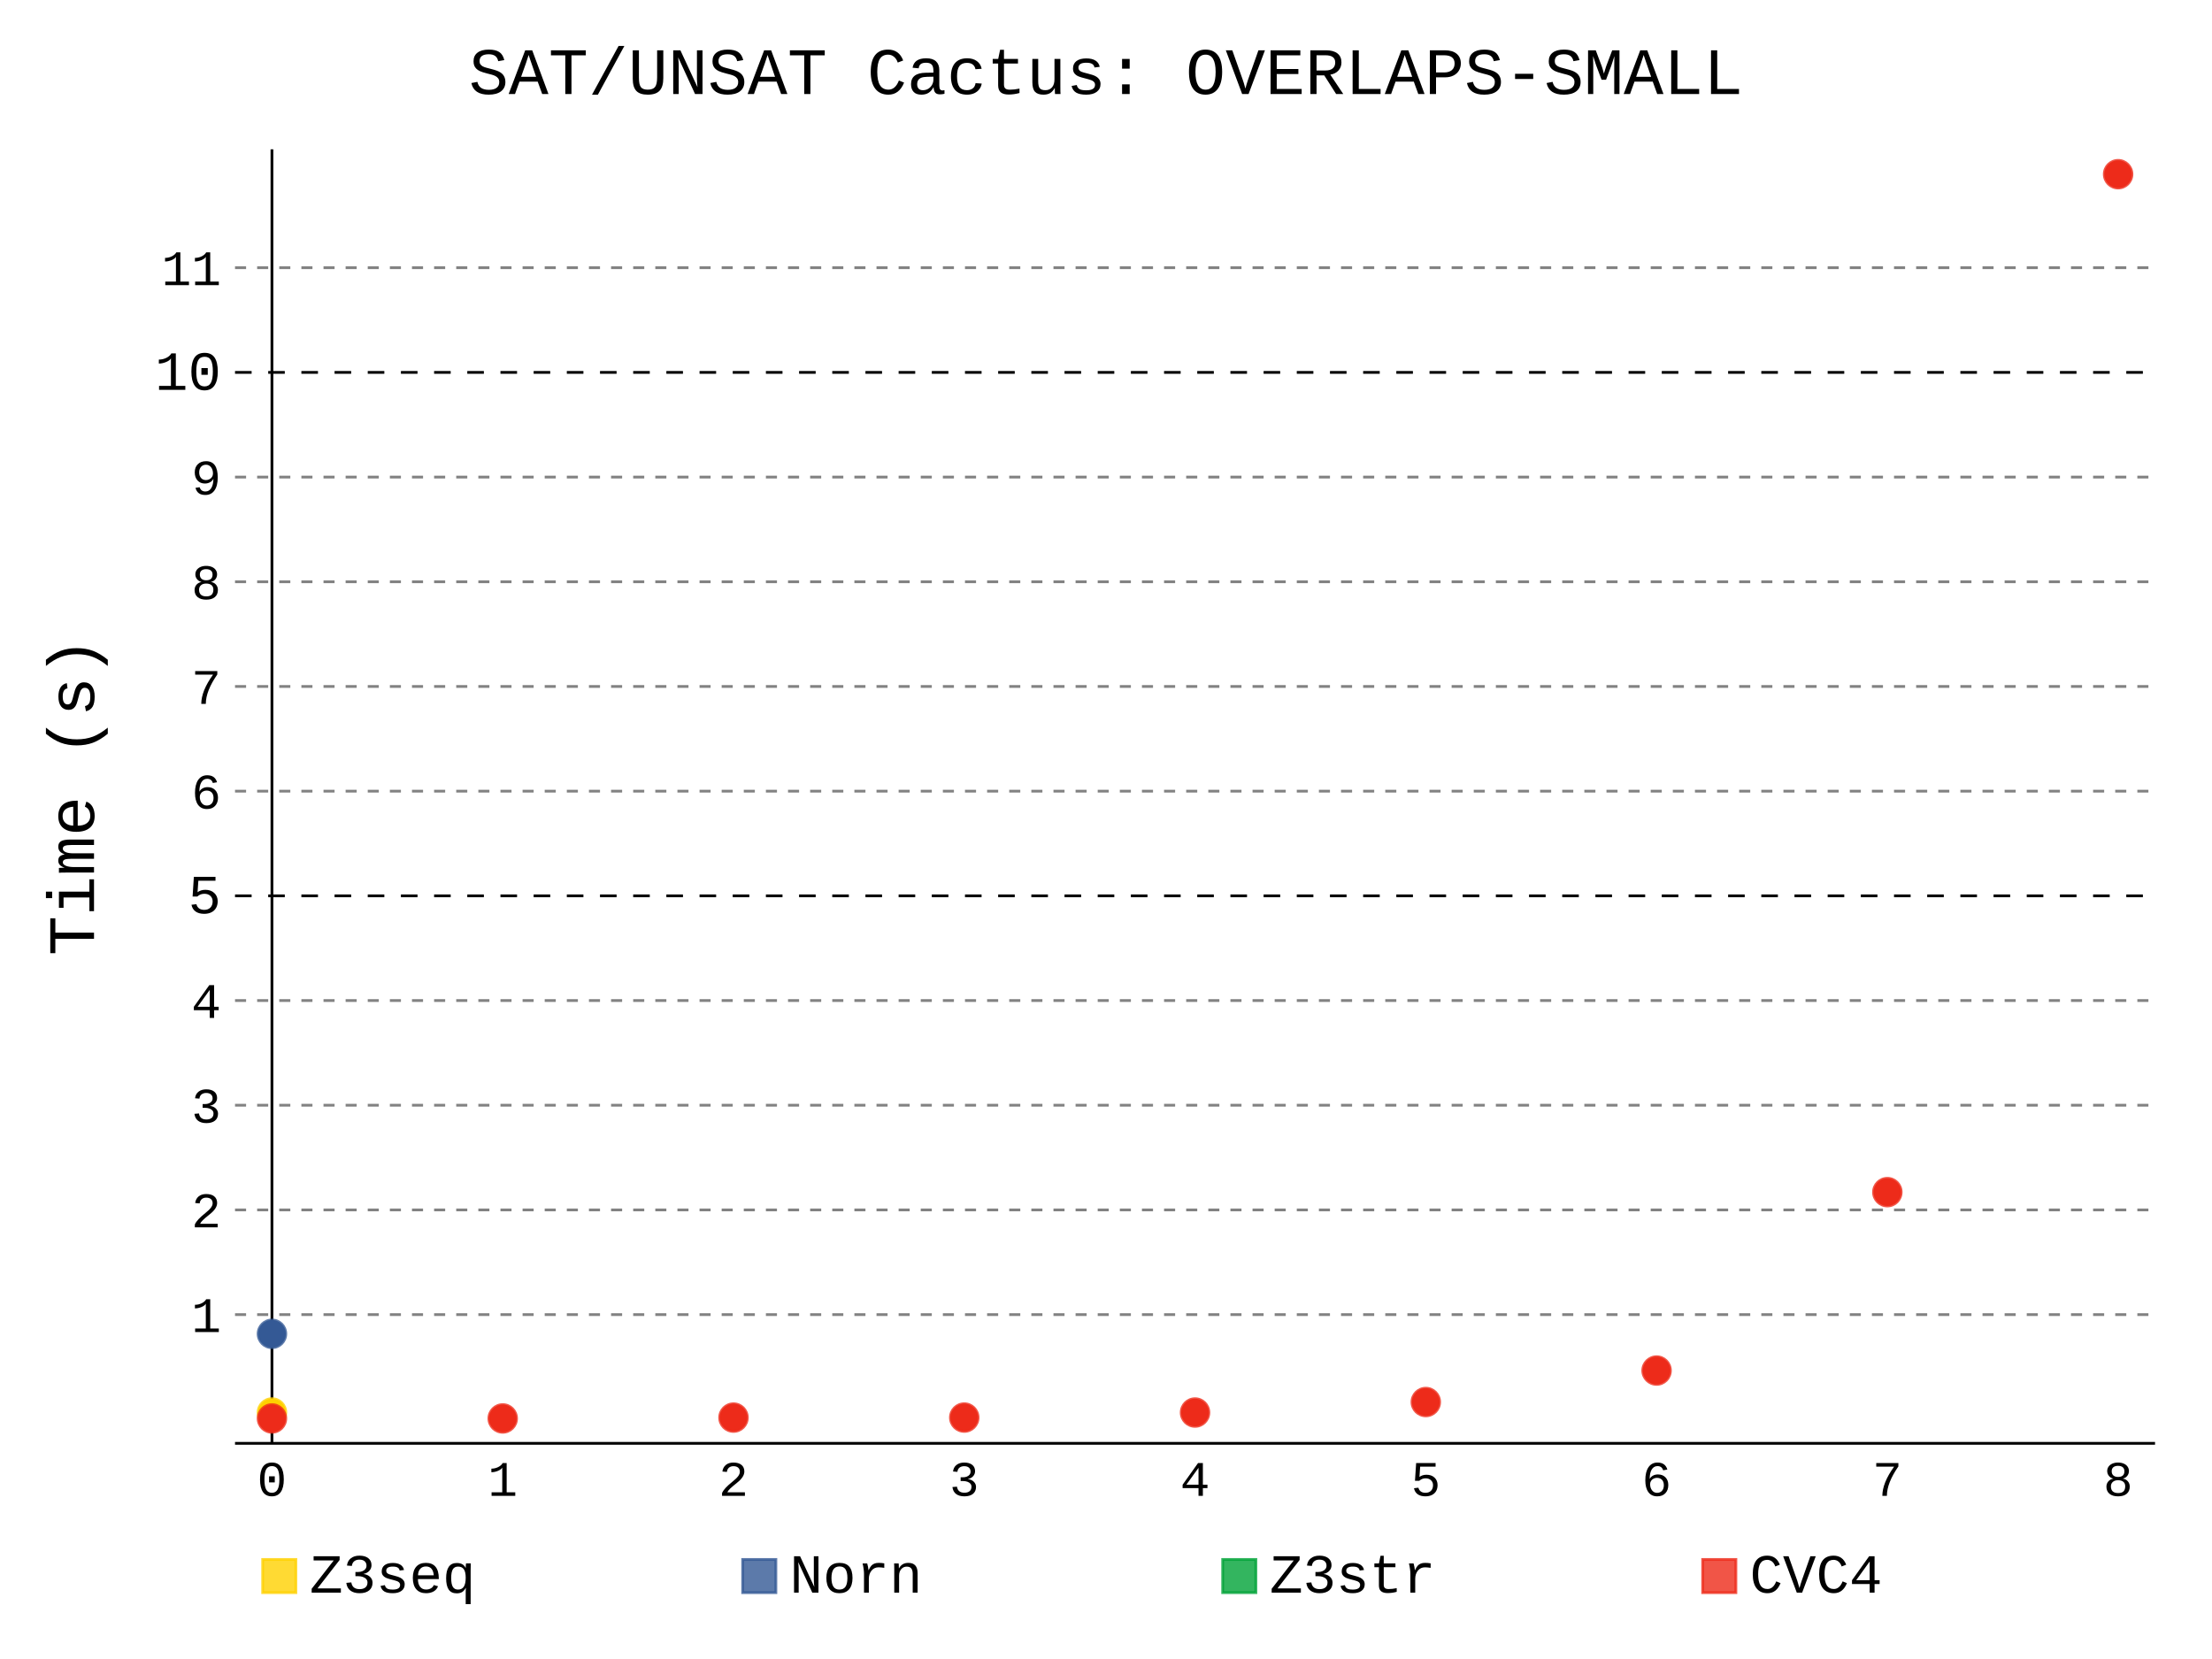
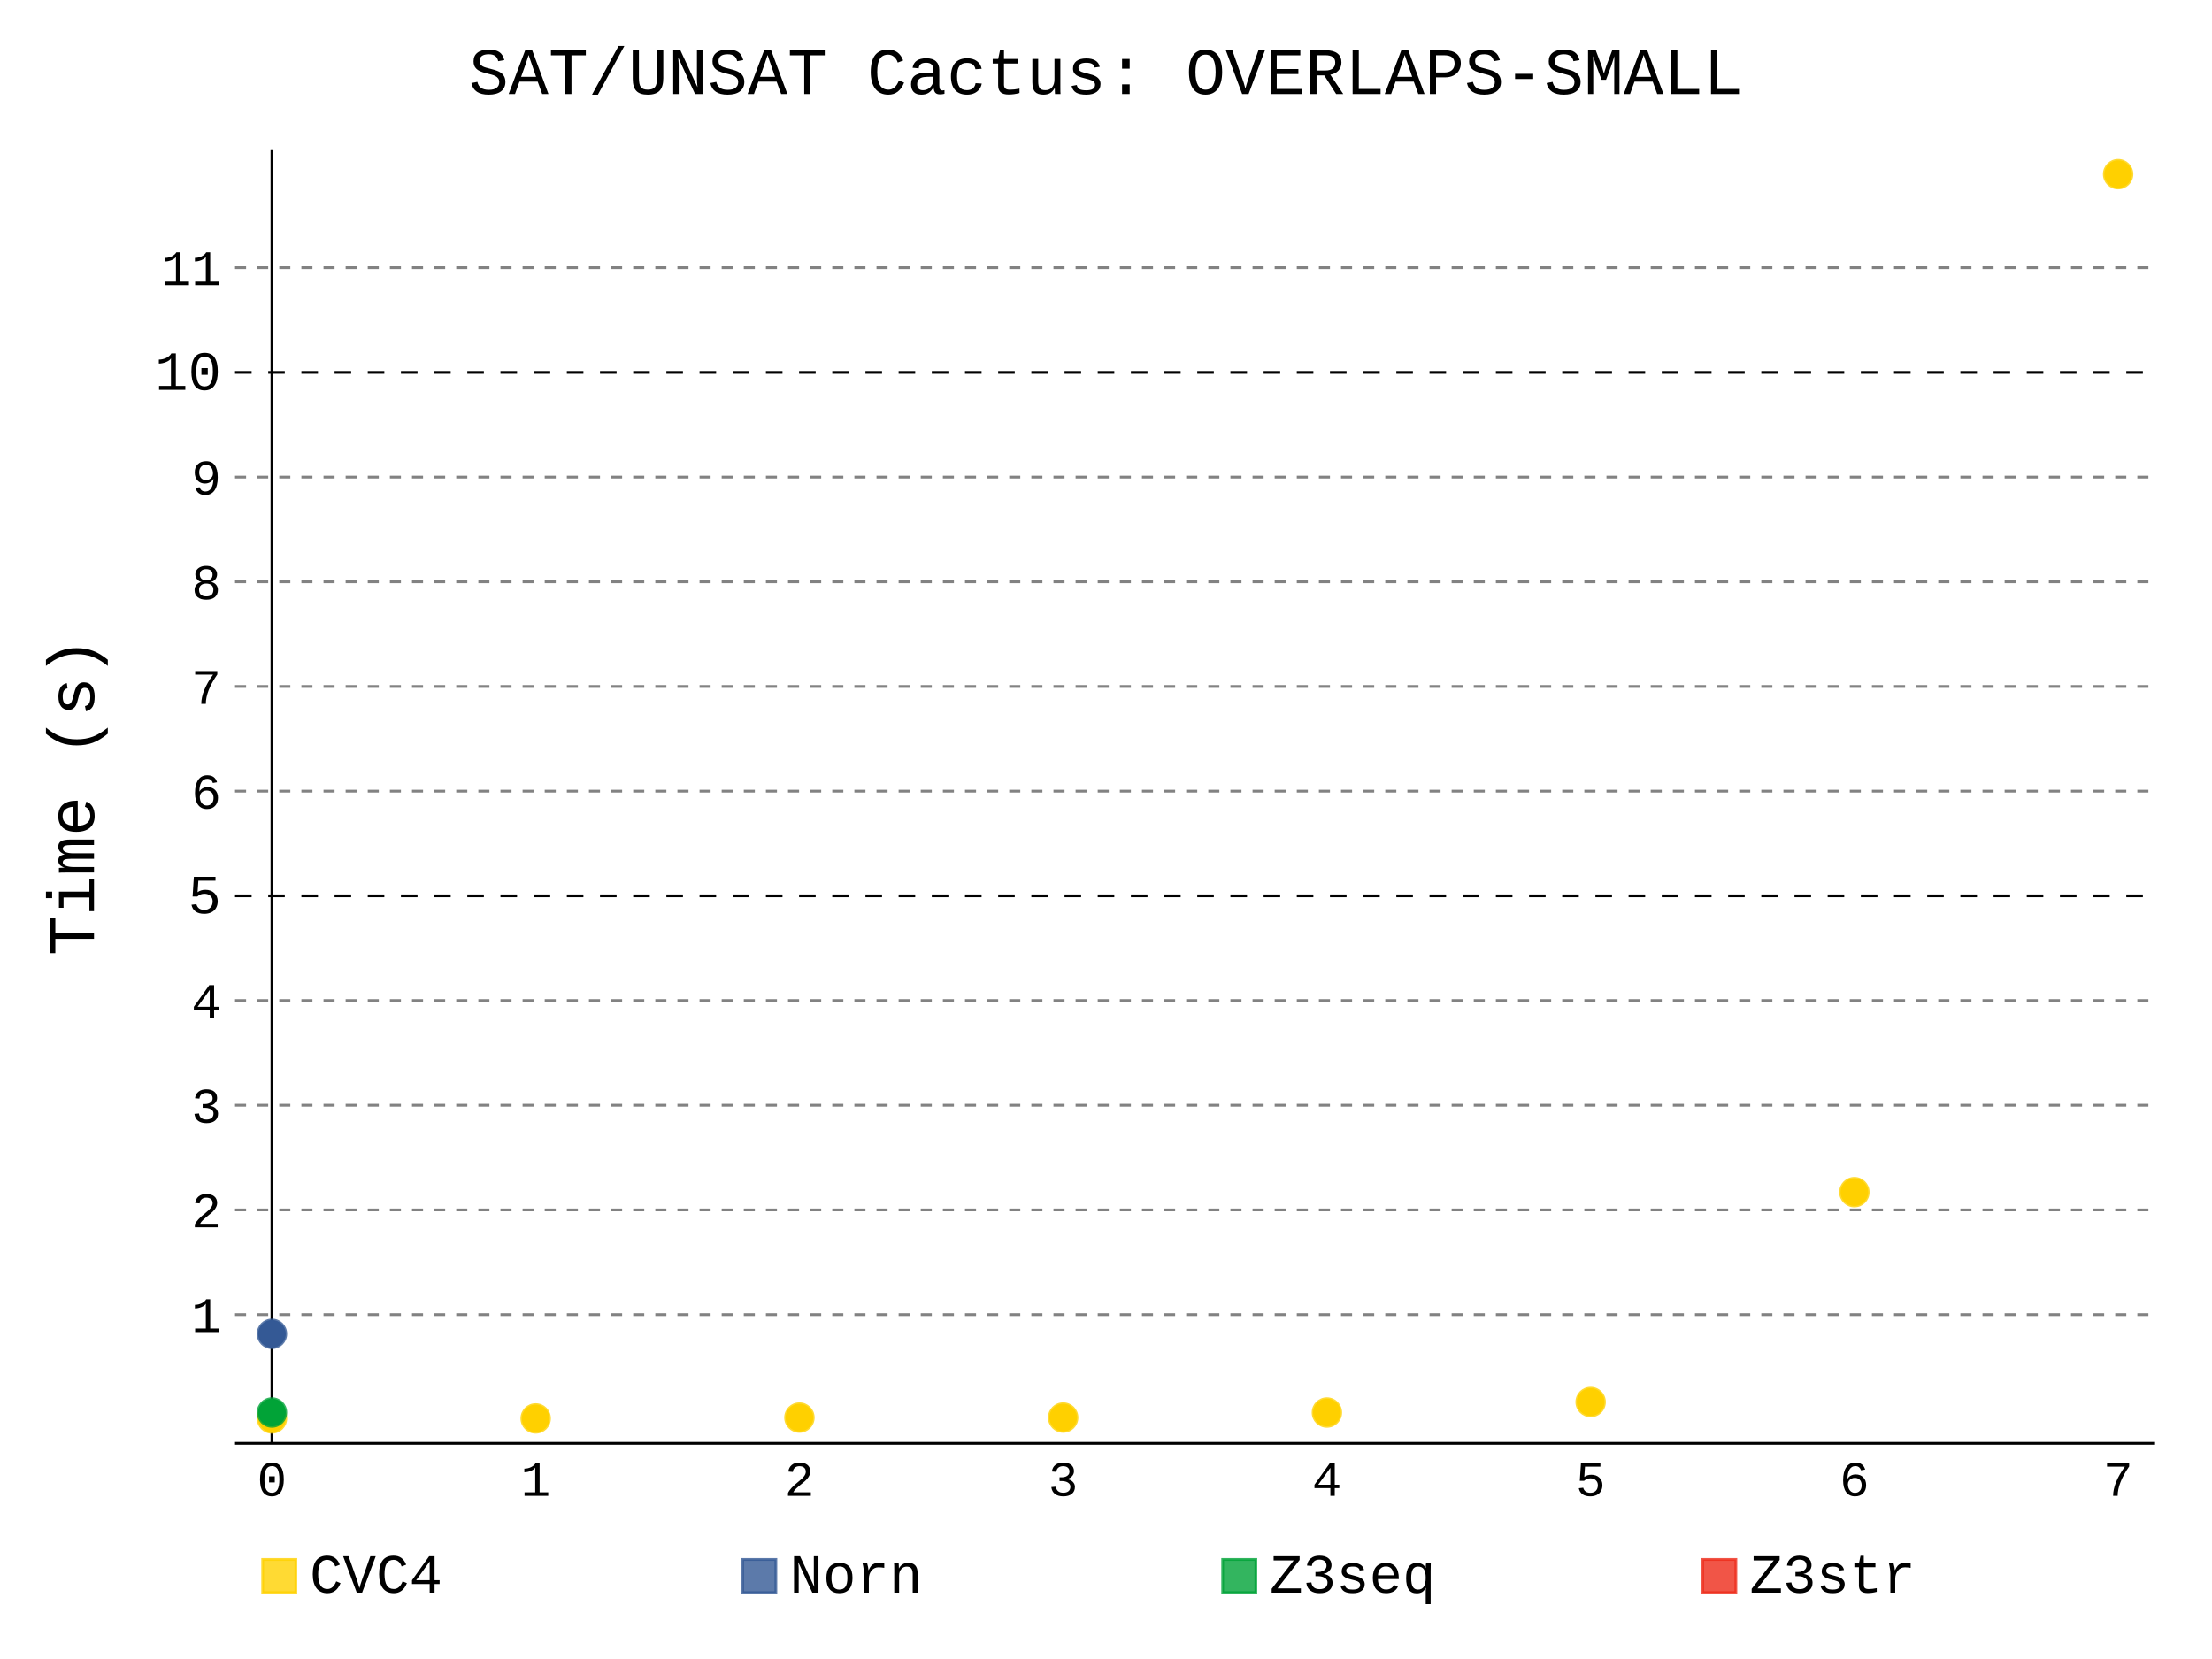
- <svg xmlns="http://www.w3.org/2000/svg" xmlns:xlink="http://www.w3.org/1999/xlink" id="chart-b74fc6c3-7ace-4f9a-b652-44ecae5785e6" class="pygal-chart" viewBox="0 0 800 600">
+ <svg xmlns="http://www.w3.org/2000/svg" xmlns:xlink="http://www.w3.org/1999/xlink" id="chart-94d62c00-511f-46db-bfa0-b97d959b6288" class="pygal-chart" viewBox="0 0 800 600">
  <defs>
-     <style type="text/css">#chart-b74fc6c3-7ace-4f9a-b652-44ecae5785e6{-webkit-user-select:none;-webkit-font-smoothing:antialiased;font-family:Consolas,"Liberation Mono",Menlo,Courier,monospace}#chart-b74fc6c3-7ace-4f9a-b652-44ecae5785e6 .title{font-family:Consolas,"Liberation Mono",Menlo,Courier,monospace;font-size:24px}#chart-b74fc6c3-7ace-4f9a-b652-44ecae5785e6 .legends .legend text{font-family:Consolas,"Liberation Mono",Menlo,Courier,monospace;font-size:20px}#chart-b74fc6c3-7ace-4f9a-b652-44ecae5785e6 .axis text{font-family:Consolas,"Liberation Mono",Menlo,Courier,monospace;font-size:18px}#chart-b74fc6c3-7ace-4f9a-b652-44ecae5785e6 .axis text.major{font-family:Consolas,"Liberation Mono",Menlo,Courier,monospace;font-size:20px}#chart-b74fc6c3-7ace-4f9a-b652-44ecae5785e6 .text-overlay text.value{font-family:Consolas,"Liberation Mono",Menlo,Courier,monospace;font-size:22px}#chart-b74fc6c3-7ace-4f9a-b652-44ecae5785e6 .text-overlay text.label{font-family:Consolas,"Liberation Mono",Menlo,Courier,monospace;font-size:20px}#chart-b74fc6c3-7ace-4f9a-b652-44ecae5785e6 .tooltip{font-family:Consolas,"Liberation Mono",Menlo,Courier,monospace;font-size:20px}#chart-b74fc6c3-7ace-4f9a-b652-44ecae5785e6 text.no_data{font-family:Consolas,"Liberation Mono",Menlo,Courier,monospace;font-size:64px}
- #chart-b74fc6c3-7ace-4f9a-b652-44ecae5785e6{background-color:#FFFFFF}#chart-b74fc6c3-7ace-4f9a-b652-44ecae5785e6 path,#chart-b74fc6c3-7ace-4f9a-b652-44ecae5785e6 line,#chart-b74fc6c3-7ace-4f9a-b652-44ecae5785e6 rect,#chart-b74fc6c3-7ace-4f9a-b652-44ecae5785e6 circle{-webkit-transition:100ms;-moz-transition:100ms;transition:100ms}#chart-b74fc6c3-7ace-4f9a-b652-44ecae5785e6 .graph &gt; .background{fill:#FFFFFF}#chart-b74fc6c3-7ace-4f9a-b652-44ecae5785e6 .plot &gt; .background{fill:#FFFFFF}#chart-b74fc6c3-7ace-4f9a-b652-44ecae5785e6 .graph{fill:#000000}#chart-b74fc6c3-7ace-4f9a-b652-44ecae5785e6 text.no_data{fill:#000000}#chart-b74fc6c3-7ace-4f9a-b652-44ecae5785e6 .title{fill:#000000}#chart-b74fc6c3-7ace-4f9a-b652-44ecae5785e6 .legends .legend text{fill:#000000}#chart-b74fc6c3-7ace-4f9a-b652-44ecae5785e6 .legends .legend:hover text{fill:#000000}#chart-b74fc6c3-7ace-4f9a-b652-44ecae5785e6 .axis .line{stroke:#000000}#chart-b74fc6c3-7ace-4f9a-b652-44ecae5785e6 .axis .guide.line{stroke:#828282}#chart-b74fc6c3-7ace-4f9a-b652-44ecae5785e6 .axis .major.line{stroke:#000000}#chart-b74fc6c3-7ace-4f9a-b652-44ecae5785e6 .axis text.major{fill:#000000}#chart-b74fc6c3-7ace-4f9a-b652-44ecae5785e6 .axis.y .guides:hover .guide.line,#chart-b74fc6c3-7ace-4f9a-b652-44ecae5785e6 .line-graph .axis.x .guides:hover .guide.line,#chart-b74fc6c3-7ace-4f9a-b652-44ecae5785e6 .stackedline-graph .axis.x .guides:hover .guide.line,#chart-b74fc6c3-7ace-4f9a-b652-44ecae5785e6 .xy-graph .axis.x .guides:hover .guide.line{stroke:#000000}#chart-b74fc6c3-7ace-4f9a-b652-44ecae5785e6 .axis .guides:hover text{fill:#000000}#chart-b74fc6c3-7ace-4f9a-b652-44ecae5785e6 .reactive{fill-opacity:.8;stroke-opacity:.8}#chart-b74fc6c3-7ace-4f9a-b652-44ecae5785e6 .ci{stroke:#000000}#chart-b74fc6c3-7ace-4f9a-b652-44ecae5785e6 .reactive.active,#chart-b74fc6c3-7ace-4f9a-b652-44ecae5785e6 .active .reactive{fill-opacity:.9;stroke-opacity:.9;stroke-width:4}#chart-b74fc6c3-7ace-4f9a-b652-44ecae5785e6 .ci .reactive.active{stroke-width:1.5}#chart-b74fc6c3-7ace-4f9a-b652-44ecae5785e6 .series text{fill:#000000}#chart-b74fc6c3-7ace-4f9a-b652-44ecae5785e6 .tooltip rect{fill:#FFFFFF;stroke:#000000;-webkit-transition:opacity 100ms;-moz-transition:opacity 100ms;transition:opacity 100ms}#chart-b74fc6c3-7ace-4f9a-b652-44ecae5785e6 .tooltip .label{fill:#000000}#chart-b74fc6c3-7ace-4f9a-b652-44ecae5785e6 .tooltip .label{fill:#000000}#chart-b74fc6c3-7ace-4f9a-b652-44ecae5785e6 .tooltip .legend{font-size:.8em;fill:#828282}#chart-b74fc6c3-7ace-4f9a-b652-44ecae5785e6 .tooltip .x_label{font-size:.6em;fill:#000000}#chart-b74fc6c3-7ace-4f9a-b652-44ecae5785e6 .tooltip .xlink{font-size:.5em;text-decoration:underline}#chart-b74fc6c3-7ace-4f9a-b652-44ecae5785e6 .tooltip .value{font-size:1.5em}#chart-b74fc6c3-7ace-4f9a-b652-44ecae5785e6 .bound{font-size:.5em}#chart-b74fc6c3-7ace-4f9a-b652-44ecae5785e6 .max-value{font-size:.75em;fill:#828282}#chart-b74fc6c3-7ace-4f9a-b652-44ecae5785e6 .map-element{fill:#FFFFFF;stroke:#828282 !important}#chart-b74fc6c3-7ace-4f9a-b652-44ecae5785e6 .map-element .reactive{fill-opacity:inherit;stroke-opacity:inherit}#chart-b74fc6c3-7ace-4f9a-b652-44ecae5785e6 .color-0,#chart-b74fc6c3-7ace-4f9a-b652-44ecae5785e6 .color-0 a:visited{stroke:#FFD000;fill:#FFD000}#chart-b74fc6c3-7ace-4f9a-b652-44ecae5785e6 .color-1,#chart-b74fc6c3-7ace-4f9a-b652-44ecae5785e6 .color-1 a:visited{stroke:#345995;fill:#345995}#chart-b74fc6c3-7ace-4f9a-b652-44ecae5785e6 .color-2,#chart-b74fc6c3-7ace-4f9a-b652-44ecae5785e6 .color-2 a:visited{stroke:#01A337;fill:#01A337}#chart-b74fc6c3-7ace-4f9a-b652-44ecae5785e6 .color-3,#chart-b74fc6c3-7ace-4f9a-b652-44ecae5785e6 .color-3 a:visited{stroke:#ED2B1A;fill:#ED2B1A}#chart-b74fc6c3-7ace-4f9a-b652-44ecae5785e6 .text-overlay .color-0 text{fill:black}#chart-b74fc6c3-7ace-4f9a-b652-44ecae5785e6 .text-overlay .color-1 text{fill:black}#chart-b74fc6c3-7ace-4f9a-b652-44ecae5785e6 .text-overlay .color-2 text{fill:black}#chart-b74fc6c3-7ace-4f9a-b652-44ecae5785e6 .text-overlay .color-3 text{fill:black}
- #chart-b74fc6c3-7ace-4f9a-b652-44ecae5785e6 text.no_data{text-anchor:middle}#chart-b74fc6c3-7ace-4f9a-b652-44ecae5785e6 .guide.line{fill:none}#chart-b74fc6c3-7ace-4f9a-b652-44ecae5785e6 .centered{text-anchor:middle}#chart-b74fc6c3-7ace-4f9a-b652-44ecae5785e6 .title{text-anchor:middle}#chart-b74fc6c3-7ace-4f9a-b652-44ecae5785e6 .legends .legend text{fill-opacity:1}#chart-b74fc6c3-7ace-4f9a-b652-44ecae5785e6 .axis.x text{text-anchor:middle}#chart-b74fc6c3-7ace-4f9a-b652-44ecae5785e6 .axis.x:not(.web) text[transform]{text-anchor:start}#chart-b74fc6c3-7ace-4f9a-b652-44ecae5785e6 .axis.x:not(.web) text[transform].backwards{text-anchor:end}#chart-b74fc6c3-7ace-4f9a-b652-44ecae5785e6 .axis.y text{text-anchor:end}#chart-b74fc6c3-7ace-4f9a-b652-44ecae5785e6 .axis.y text[transform].backwards{text-anchor:start}#chart-b74fc6c3-7ace-4f9a-b652-44ecae5785e6 .axis.y2 text{text-anchor:start}#chart-b74fc6c3-7ace-4f9a-b652-44ecae5785e6 .axis.y2 text[transform].backwards{text-anchor:end}#chart-b74fc6c3-7ace-4f9a-b652-44ecae5785e6 .axis .guide.line{stroke-dasharray:4,4}#chart-b74fc6c3-7ace-4f9a-b652-44ecae5785e6 .axis .major.guide.line{stroke-dasharray:6,6}#chart-b74fc6c3-7ace-4f9a-b652-44ecae5785e6 .horizontal .axis.y .guide.line,#chart-b74fc6c3-7ace-4f9a-b652-44ecae5785e6 .horizontal .axis.y2 .guide.line,#chart-b74fc6c3-7ace-4f9a-b652-44ecae5785e6 .vertical .axis.x .guide.line{opacity:0}#chart-b74fc6c3-7ace-4f9a-b652-44ecae5785e6 .horizontal .axis.always_show .guide.line,#chart-b74fc6c3-7ace-4f9a-b652-44ecae5785e6 .vertical .axis.always_show .guide.line{opacity:1 !important}#chart-b74fc6c3-7ace-4f9a-b652-44ecae5785e6 .axis.y .guides:hover .guide.line,#chart-b74fc6c3-7ace-4f9a-b652-44ecae5785e6 .axis.y2 .guides:hover .guide.line,#chart-b74fc6c3-7ace-4f9a-b652-44ecae5785e6 .axis.x .guides:hover .guide.line{opacity:1}#chart-b74fc6c3-7ace-4f9a-b652-44ecae5785e6 .axis .guides:hover text{opacity:1}#chart-b74fc6c3-7ace-4f9a-b652-44ecae5785e6 .nofill{fill:none}#chart-b74fc6c3-7ace-4f9a-b652-44ecae5785e6 .subtle-fill{fill-opacity:.2}#chart-b74fc6c3-7ace-4f9a-b652-44ecae5785e6 .dot{stroke-width:1px;fill-opacity:1}#chart-b74fc6c3-7ace-4f9a-b652-44ecae5785e6 .dot.active{stroke-width:5px}#chart-b74fc6c3-7ace-4f9a-b652-44ecae5785e6 .dot.negative{fill:transparent}#chart-b74fc6c3-7ace-4f9a-b652-44ecae5785e6 text,#chart-b74fc6c3-7ace-4f9a-b652-44ecae5785e6 tspan{stroke:none !important}#chart-b74fc6c3-7ace-4f9a-b652-44ecae5785e6 .series text.active{opacity:1}#chart-b74fc6c3-7ace-4f9a-b652-44ecae5785e6 .tooltip rect{fill-opacity:.95;stroke-width:.5}#chart-b74fc6c3-7ace-4f9a-b652-44ecae5785e6 .tooltip text{fill-opacity:1}#chart-b74fc6c3-7ace-4f9a-b652-44ecae5785e6 .showable{visibility:hidden}#chart-b74fc6c3-7ace-4f9a-b652-44ecae5785e6 .showable.shown{visibility:visible}#chart-b74fc6c3-7ace-4f9a-b652-44ecae5785e6 .gauge-background{fill:rgba(229,229,229,1);stroke:none}#chart-b74fc6c3-7ace-4f9a-b652-44ecae5785e6 .bg-lines{stroke:#FFFFFF;stroke-width:2px}</style>
+     <style type="text/css">#chart-94d62c00-511f-46db-bfa0-b97d959b6288{-webkit-user-select:none;-webkit-font-smoothing:antialiased;font-family:Consolas,"Liberation Mono",Menlo,Courier,monospace}#chart-94d62c00-511f-46db-bfa0-b97d959b6288 .title{font-family:Consolas,"Liberation Mono",Menlo,Courier,monospace;font-size:24px}#chart-94d62c00-511f-46db-bfa0-b97d959b6288 .legends .legend text{font-family:Consolas,"Liberation Mono",Menlo,Courier,monospace;font-size:20px}#chart-94d62c00-511f-46db-bfa0-b97d959b6288 .axis text{font-family:Consolas,"Liberation Mono",Menlo,Courier,monospace;font-size:18px}#chart-94d62c00-511f-46db-bfa0-b97d959b6288 .axis text.major{font-family:Consolas,"Liberation Mono",Menlo,Courier,monospace;font-size:20px}#chart-94d62c00-511f-46db-bfa0-b97d959b6288 .text-overlay text.value{font-family:Consolas,"Liberation Mono",Menlo,Courier,monospace;font-size:22px}#chart-94d62c00-511f-46db-bfa0-b97d959b6288 .text-overlay text.label{font-family:Consolas,"Liberation Mono",Menlo,Courier,monospace;font-size:20px}#chart-94d62c00-511f-46db-bfa0-b97d959b6288 .tooltip{font-family:Consolas,"Liberation Mono",Menlo,Courier,monospace;font-size:20px}#chart-94d62c00-511f-46db-bfa0-b97d959b6288 text.no_data{font-family:Consolas,"Liberation Mono",Menlo,Courier,monospace;font-size:64px}
+ #chart-94d62c00-511f-46db-bfa0-b97d959b6288{background-color:#FFFFFF}#chart-94d62c00-511f-46db-bfa0-b97d959b6288 path,#chart-94d62c00-511f-46db-bfa0-b97d959b6288 line,#chart-94d62c00-511f-46db-bfa0-b97d959b6288 rect,#chart-94d62c00-511f-46db-bfa0-b97d959b6288 circle{-webkit-transition:100ms;-moz-transition:100ms;transition:100ms}#chart-94d62c00-511f-46db-bfa0-b97d959b6288 .graph &gt; .background{fill:#FFFFFF}#chart-94d62c00-511f-46db-bfa0-b97d959b6288 .plot &gt; .background{fill:#FFFFFF}#chart-94d62c00-511f-46db-bfa0-b97d959b6288 .graph{fill:#000000}#chart-94d62c00-511f-46db-bfa0-b97d959b6288 text.no_data{fill:#000000}#chart-94d62c00-511f-46db-bfa0-b97d959b6288 .title{fill:#000000}#chart-94d62c00-511f-46db-bfa0-b97d959b6288 .legends .legend text{fill:#000000}#chart-94d62c00-511f-46db-bfa0-b97d959b6288 .legends .legend:hover text{fill:#000000}#chart-94d62c00-511f-46db-bfa0-b97d959b6288 .axis .line{stroke:#000000}#chart-94d62c00-511f-46db-bfa0-b97d959b6288 .axis .guide.line{stroke:#828282}#chart-94d62c00-511f-46db-bfa0-b97d959b6288 .axis .major.line{stroke:#000000}#chart-94d62c00-511f-46db-bfa0-b97d959b6288 .axis text.major{fill:#000000}#chart-94d62c00-511f-46db-bfa0-b97d959b6288 .axis.y .guides:hover .guide.line,#chart-94d62c00-511f-46db-bfa0-b97d959b6288 .line-graph .axis.x .guides:hover .guide.line,#chart-94d62c00-511f-46db-bfa0-b97d959b6288 .stackedline-graph .axis.x .guides:hover .guide.line,#chart-94d62c00-511f-46db-bfa0-b97d959b6288 .xy-graph .axis.x .guides:hover .guide.line{stroke:#000000}#chart-94d62c00-511f-46db-bfa0-b97d959b6288 .axis .guides:hover text{fill:#000000}#chart-94d62c00-511f-46db-bfa0-b97d959b6288 .reactive{fill-opacity:.8;stroke-opacity:.8}#chart-94d62c00-511f-46db-bfa0-b97d959b6288 .ci{stroke:#000000}#chart-94d62c00-511f-46db-bfa0-b97d959b6288 .reactive.active,#chart-94d62c00-511f-46db-bfa0-b97d959b6288 .active .reactive{fill-opacity:.9;stroke-opacity:.9;stroke-width:4}#chart-94d62c00-511f-46db-bfa0-b97d959b6288 .ci .reactive.active{stroke-width:1.5}#chart-94d62c00-511f-46db-bfa0-b97d959b6288 .series text{fill:#000000}#chart-94d62c00-511f-46db-bfa0-b97d959b6288 .tooltip rect{fill:#FFFFFF;stroke:#000000;-webkit-transition:opacity 100ms;-moz-transition:opacity 100ms;transition:opacity 100ms}#chart-94d62c00-511f-46db-bfa0-b97d959b6288 .tooltip .label{fill:#000000}#chart-94d62c00-511f-46db-bfa0-b97d959b6288 .tooltip .label{fill:#000000}#chart-94d62c00-511f-46db-bfa0-b97d959b6288 .tooltip .legend{font-size:.8em;fill:#828282}#chart-94d62c00-511f-46db-bfa0-b97d959b6288 .tooltip .x_label{font-size:.6em;fill:#000000}#chart-94d62c00-511f-46db-bfa0-b97d959b6288 .tooltip .xlink{font-size:.5em;text-decoration:underline}#chart-94d62c00-511f-46db-bfa0-b97d959b6288 .tooltip .value{font-size:1.5em}#chart-94d62c00-511f-46db-bfa0-b97d959b6288 .bound{font-size:.5em}#chart-94d62c00-511f-46db-bfa0-b97d959b6288 .max-value{font-size:.75em;fill:#828282}#chart-94d62c00-511f-46db-bfa0-b97d959b6288 .map-element{fill:#FFFFFF;stroke:#828282 !important}#chart-94d62c00-511f-46db-bfa0-b97d959b6288 .map-element .reactive{fill-opacity:inherit;stroke-opacity:inherit}#chart-94d62c00-511f-46db-bfa0-b97d959b6288 .color-0,#chart-94d62c00-511f-46db-bfa0-b97d959b6288 .color-0 a:visited{stroke:#FFD000;fill:#FFD000}#chart-94d62c00-511f-46db-bfa0-b97d959b6288 .color-1,#chart-94d62c00-511f-46db-bfa0-b97d959b6288 .color-1 a:visited{stroke:#345995;fill:#345995}#chart-94d62c00-511f-46db-bfa0-b97d959b6288 .color-2,#chart-94d62c00-511f-46db-bfa0-b97d959b6288 .color-2 a:visited{stroke:#01A337;fill:#01A337}#chart-94d62c00-511f-46db-bfa0-b97d959b6288 .color-3,#chart-94d62c00-511f-46db-bfa0-b97d959b6288 .color-3 a:visited{stroke:#ED2B1A;fill:#ED2B1A}#chart-94d62c00-511f-46db-bfa0-b97d959b6288 .text-overlay .color-0 text{fill:black}#chart-94d62c00-511f-46db-bfa0-b97d959b6288 .text-overlay .color-1 text{fill:black}#chart-94d62c00-511f-46db-bfa0-b97d959b6288 .text-overlay .color-2 text{fill:black}#chart-94d62c00-511f-46db-bfa0-b97d959b6288 .text-overlay .color-3 text{fill:black}
+ #chart-94d62c00-511f-46db-bfa0-b97d959b6288 text.no_data{text-anchor:middle}#chart-94d62c00-511f-46db-bfa0-b97d959b6288 .guide.line{fill:none}#chart-94d62c00-511f-46db-bfa0-b97d959b6288 .centered{text-anchor:middle}#chart-94d62c00-511f-46db-bfa0-b97d959b6288 .title{text-anchor:middle}#chart-94d62c00-511f-46db-bfa0-b97d959b6288 .legends .legend text{fill-opacity:1}#chart-94d62c00-511f-46db-bfa0-b97d959b6288 .axis.x text{text-anchor:middle}#chart-94d62c00-511f-46db-bfa0-b97d959b6288 .axis.x:not(.web) text[transform]{text-anchor:start}#chart-94d62c00-511f-46db-bfa0-b97d959b6288 .axis.x:not(.web) text[transform].backwards{text-anchor:end}#chart-94d62c00-511f-46db-bfa0-b97d959b6288 .axis.y text{text-anchor:end}#chart-94d62c00-511f-46db-bfa0-b97d959b6288 .axis.y text[transform].backwards{text-anchor:start}#chart-94d62c00-511f-46db-bfa0-b97d959b6288 .axis.y2 text{text-anchor:start}#chart-94d62c00-511f-46db-bfa0-b97d959b6288 .axis.y2 text[transform].backwards{text-anchor:end}#chart-94d62c00-511f-46db-bfa0-b97d959b6288 .axis .guide.line{stroke-dasharray:4,4}#chart-94d62c00-511f-46db-bfa0-b97d959b6288 .axis .major.guide.line{stroke-dasharray:6,6}#chart-94d62c00-511f-46db-bfa0-b97d959b6288 .horizontal .axis.y .guide.line,#chart-94d62c00-511f-46db-bfa0-b97d959b6288 .horizontal .axis.y2 .guide.line,#chart-94d62c00-511f-46db-bfa0-b97d959b6288 .vertical .axis.x .guide.line{opacity:0}#chart-94d62c00-511f-46db-bfa0-b97d959b6288 .horizontal .axis.always_show .guide.line,#chart-94d62c00-511f-46db-bfa0-b97d959b6288 .vertical .axis.always_show .guide.line{opacity:1 !important}#chart-94d62c00-511f-46db-bfa0-b97d959b6288 .axis.y .guides:hover .guide.line,#chart-94d62c00-511f-46db-bfa0-b97d959b6288 .axis.y2 .guides:hover .guide.line,#chart-94d62c00-511f-46db-bfa0-b97d959b6288 .axis.x .guides:hover .guide.line{opacity:1}#chart-94d62c00-511f-46db-bfa0-b97d959b6288 .axis .guides:hover text{opacity:1}#chart-94d62c00-511f-46db-bfa0-b97d959b6288 .nofill{fill:none}#chart-94d62c00-511f-46db-bfa0-b97d959b6288 .subtle-fill{fill-opacity:.2}#chart-94d62c00-511f-46db-bfa0-b97d959b6288 .dot{stroke-width:1px;fill-opacity:1}#chart-94d62c00-511f-46db-bfa0-b97d959b6288 .dot.active{stroke-width:5px}#chart-94d62c00-511f-46db-bfa0-b97d959b6288 .dot.negative{fill:transparent}#chart-94d62c00-511f-46db-bfa0-b97d959b6288 text,#chart-94d62c00-511f-46db-bfa0-b97d959b6288 tspan{stroke:none !important}#chart-94d62c00-511f-46db-bfa0-b97d959b6288 .series text.active{opacity:1}#chart-94d62c00-511f-46db-bfa0-b97d959b6288 .tooltip rect{fill-opacity:.95;stroke-width:.5}#chart-94d62c00-511f-46db-bfa0-b97d959b6288 .tooltip text{fill-opacity:1}#chart-94d62c00-511f-46db-bfa0-b97d959b6288 .showable{visibility:hidden}#chart-94d62c00-511f-46db-bfa0-b97d959b6288 .showable.shown{visibility:visible}#chart-94d62c00-511f-46db-bfa0-b97d959b6288 .gauge-background{fill:rgba(229,229,229,1);stroke:none}#chart-94d62c00-511f-46db-bfa0-b97d959b6288 .bg-lines{stroke:#FFFFFF;stroke-width:2px}</style>
  </defs>
  <g class="graph xy-graph vertical">
    <rect class="background" height="600" width="800" x="0" y="0" />
    <g class="plot" transform="translate(85, 54)">
      <rect class="background" height="468.0" width="694.4" x="0" y="0" />
      <g class="axis y always_show">
        <path class="line" d="M0 468 h694.4" />
        <g class="guides">
          <path class="guide line" d="M0 421.444 h694.4" />
          <text class="" x="-5" y="427.744">1</text>
        </g>
        <g class="guides">
          <path class="guide line" d="M0 383.582 h694.4" />
          <text class="" x="-5" y="389.882">2</text>
        </g>
        <g class="guides">
          <path class="guide line" d="M0 345.719 h694.4" />
          <text class="" x="-5" y="352.019">3</text>
        </g>
        <g class="guides">
          <path class="guide line" d="M0 307.857 h694.4" />
          <text class="" x="-5" y="314.157">4</text>
        </g>
        <g class="guides">
          <path class="major guide line" d="M0 269.995 h694.4" />
          <text class="major" x="-5" y="276.295">5</text>
        </g>
        <g class="guides">
          <path class="guide line" d="M0 232.132 h694.4" />
          <text class="" x="-5" y="238.432">6</text>
        </g>
        <g class="guides">
          <path class="guide line" d="M0 194.27 h694.4" />
          <text class="" x="-5" y="200.57">7</text>
        </g>
        <g class="guides">
          <path class="guide line" d="M0 156.407 h694.4" />
          <text class="" x="-5" y="162.707">8</text>
        </g>
        <g class="guides">
          <path class="guide line" d="M0 118.545 h694.4" />
          <text class="" x="-5" y="124.845">9</text>
        </g>
        <g class="guides">
          <path class="major guide line" d="M0 80.683 h694.4" />
          <text class="major" x="-5" y="86.983">10</text>
        </g>
        <g class="guides">
          <path class="guide line" d="M0 42.82 h694.4" />
          <text class="" x="-5" y="49.12">11</text>
        </g>
      </g>
      <g class="axis x">
        <g class="guides">
          <path class="axis line" d="M13.354 0 v468" />
          <text class="" x="13.354" y="487.0">0</text>
        </g>
        <g class="guides">
-           <path class="guide line" d="M96.815 0 v468" />
-           <text class="" x="96.815" y="487.0">1</text>
+           <path class="guide line" d="M108.738 0 v468" />
+           <text class="" x="108.738" y="487.0">1</text>
        </g>
        <g class="guides">
-           <path class="guide line" d="M180.277 0 v468" />
-           <text class="" x="180.277" y="487.0">2</text>
+           <path class="guide line" d="M204.123 0 v468" />
+           <text class="" x="204.123" y="487.0">2</text>
        </g>
        <g class="guides">
-           <path class="guide line" d="M263.738 0 v468" />
-           <text class="" x="263.738" y="487.0">3</text>
+           <path class="guide line" d="M299.508 0 v468" />
+           <text class="" x="299.508" y="487.0">3</text>
        </g>
        <g class="guides">
-           <path class="guide line" d="M347.2 0 v468" />
-           <text class="" x="347.2" y="487.0">4</text>
+           <path class="guide line" d="M394.892 0 v468" />
+           <text class="" x="394.892" y="487.0">4</text>
        </g>
        <g class="guides">
-           <path class="guide line" d="M430.662 0 v468" />
-           <text class="" x="430.662" y="487.0">5</text>
+           <path class="guide line" d="M490.277 0 v468" />
+           <text class="" x="490.277" y="487.0">5</text>
        </g>
        <g class="guides">
-           <path class="guide line" d="M514.123 0 v468" />
-           <text class="" x="514.123" y="487.0">6</text>
-         </g>
-         <g class="guides">
-           <path class="guide line" d="M597.585 0 v468" />
-           <text class="" x="597.585" y="487.0">7</text>
+           <path class="guide line" d="M585.662 0 v468" />
+           <text class="" x="585.662" y="487.0">6</text>
        </g>
        <g class="guides">
          <path class="guide line" d="M681.046 0 v468" />
-           <text class="" x="681.046" y="487.0">8</text>
+           <text class="" x="681.046" y="487.0">7</text>
        </g>
      </g>
      <g class="series serie-0 color-0" />
      <g class="series serie-1 color-1" />
      <g class="series serie-2 color-2" />
      <g class="series serie-3 color-3" />
    </g>
    <g class="titles">
      <text class="title plot_title" x="400.0" y="34">SAT/UNSAT Cactus: OVERLAPS-SMALL</text>
      <text class="title" x="0" y="322.0" transform="rotate(-90 0 288)">Time (s)</text>
    </g>
    <g class="plot overlay" transform="translate(85, 54)">
      <g class="series serie-0 color-0">
        <g class="dots">
          <a target="_blank" xlink:href="../problems/overlaps-small/overlaps-small-00001.smt25">
-             <circle class="dot reactive tooltip-trigger" cx="13.354" cy="456.853" r="5" />
+             <circle class="dot reactive tooltip-trigger" cx="13.354" cy="459.0" r="5" />
+           </a>
+         </g>
+         <g class="dots">
+           <a target="_blank" xlink:href="../problems/overlaps-small/overlaps-small-00002.smt25">
+             <circle class="dot reactive tooltip-trigger" cx="108.738" cy="459" r="5" />
+           </a>
+         </g>
+         <g class="dots">
+           <a target="_blank" xlink:href="../problems/overlaps-small/overlaps-small-00030.smt25">
+             <circle class="dot reactive tooltip-trigger" cx="204.123" cy="458.695" r="5" />
+           </a>
+         </g>
+         <g class="dots">
+           <a target="_blank" xlink:href="../problems/overlaps-small/overlaps-small-00003.smt25">
+             <circle class="dot reactive tooltip-trigger" cx="299.508" cy="458.684" r="5" />
+           </a>
+         </g>
+         <g class="dots">
+           <a target="_blank" xlink:href="../problems/overlaps-small/overlaps-small-00004.smt25">
+             <circle class="dot reactive tooltip-trigger" cx="394.892" cy="456.865" r="5" />
+           </a>
+         </g>
+         <g class="dots">
+           <a target="_blank" xlink:href="../problems/overlaps-small/overlaps-small-00005.smt25">
+             <circle class="dot reactive tooltip-trigger" cx="490.277" cy="453.064" r="5" />
+           </a>
+         </g>
+         <g class="dots">
+           <a target="_blank" xlink:href="../problems/overlaps-small/overlaps-small-00007.smt25">
+             <circle class="dot reactive tooltip-trigger" cx="585.662" cy="377.153" r="5" />
+           </a>
+         </g>
+         <g class="dots">
+           <a target="_blank" xlink:href="../problems/overlaps-small/overlaps-small-00008.smt25">
+             <circle class="dot reactive tooltip-trigger" cx="681.046" cy="9.0" r="5" />
          </a>
        </g>
      </g>
      <g class="series serie-1 color-1">
        <g class="dots">
          <a target="_blank" xlink:href="../problems/overlaps-small/overlaps-small-00030.smt25">
            <circle class="dot reactive tooltip-trigger" cx="13.354" cy="428.398" r="5" />
          </a>
        </g>
      </g>
-       <g class="series serie-2 color-2" />
-       <g class="series serie-3 color-3">
+       <g class="series serie-2 color-2">
        <g class="dots">
          <a target="_blank" xlink:href="../problems/overlaps-small/overlaps-small-00001.smt25">
-             <circle class="dot reactive tooltip-trigger" cx="13.354" cy="459.0" r="5" />
-           </a>
-         </g>
-         <g class="dots">
-           <a target="_blank" xlink:href="../problems/overlaps-small/overlaps-small-00002.smt25">
-             <circle class="dot reactive tooltip-trigger" cx="96.815" cy="459" r="5" />
-           </a>
-         </g>
-         <g class="dots">
-           <a target="_blank" xlink:href="../problems/overlaps-small/overlaps-small-00030.smt25">
-             <circle class="dot reactive tooltip-trigger" cx="180.277" cy="458.695" r="5" />
-           </a>
-         </g>
-         <g class="dots">
-           <a target="_blank" xlink:href="../problems/overlaps-small/overlaps-small-00003.smt25">
-             <circle class="dot reactive tooltip-trigger" cx="263.738" cy="458.684" r="5" />
-           </a>
-         </g>
-         <g class="dots">
-           <a target="_blank" xlink:href="../problems/overlaps-small/overlaps-small-00004.smt25">
-             <circle class="dot reactive tooltip-trigger" cx="347.2" cy="456.865" r="5" />
-           </a>
-         </g>
-         <g class="dots">
-           <a target="_blank" xlink:href="../problems/overlaps-small/overlaps-small-00005.smt25">
-             <circle class="dot reactive tooltip-trigger" cx="430.662" cy="453.064" r="5" />
-           </a>
-         </g>
-         <g class="dots">
-           <a target="_blank" xlink:href="../problems/overlaps-small/overlaps-small-00006.smt25">
-             <circle class="dot reactive tooltip-trigger" cx="514.123" cy="441.677" r="5" />
-           </a>
-         </g>
-         <g class="dots">
-           <a target="_blank" xlink:href="../problems/overlaps-small/overlaps-small-00007.smt25">
-             <circle class="dot reactive tooltip-trigger" cx="597.585" cy="377.153" r="5" />
-           </a>
-         </g>
-         <g class="dots">
-           <a target="_blank" xlink:href="../problems/overlaps-small/overlaps-small-00008.smt25">
-             <circle class="dot reactive tooltip-trigger" cx="681.046" cy="9.0" r="5" />
+             <circle class="dot reactive tooltip-trigger" cx="13.354" cy="456.853" r="5" />
          </a>
        </g>
      </g>
+       <g class="series serie-3 color-3" />
    </g>
    <g class="plot text-overlay" transform="translate(85, 54)">
      <g class="series serie-0 color-0" />
      <g class="series serie-1 color-1" />
      <g class="series serie-2 color-2" />
      <g class="series serie-3 color-3" />
    </g>
    <g class="plot tooltip-overlay" transform="translate(85, 54)">
      <g class="tooltip" style="opacity: 0" transform="translate(0 0)">
        <rect class="tooltip-box" height="0" rx="10" ry="10" width="0" />
        <g class="text" />
      </g>
    </g>
    <g class="legends" transform="translate(95, 560)">
      <g class="legend reactive activate-serie" id="activate-serie-0">
        <rect class="color-0 reactive" height="12" width="12" x="0.0" y="4.0" />
-         <text x="17.0" y="16.0">Z3seq</text>
+         <text x="17.0" y="16.0">CVC4</text>
      </g>
      <g class="legend reactive activate-serie" id="activate-serie-1">
        <rect class="color-1 reactive" height="12" width="12" x="173.6" y="4.0" />
        <text x="190.6" y="16.0">Norn</text>
      </g>
      <g class="legend reactive activate-serie" id="activate-serie-2">
        <rect class="color-2 reactive" height="12" width="12" x="347.2" y="4.0" />
-         <text x="364.2" y="16.0">Z3str</text>
+         <text x="364.2" y="16.0">Z3seq</text>
      </g>
      <g class="legend reactive activate-serie" id="activate-serie-3">
        <rect class="color-3 reactive" height="12" width="12" x="520.8" y="4.0" />
-         <text x="537.8" y="16.0">CVC4</text>
+         <text x="537.8" y="16.0">Z3str</text>
      </g>
    </g>
  </g>
</svg>
